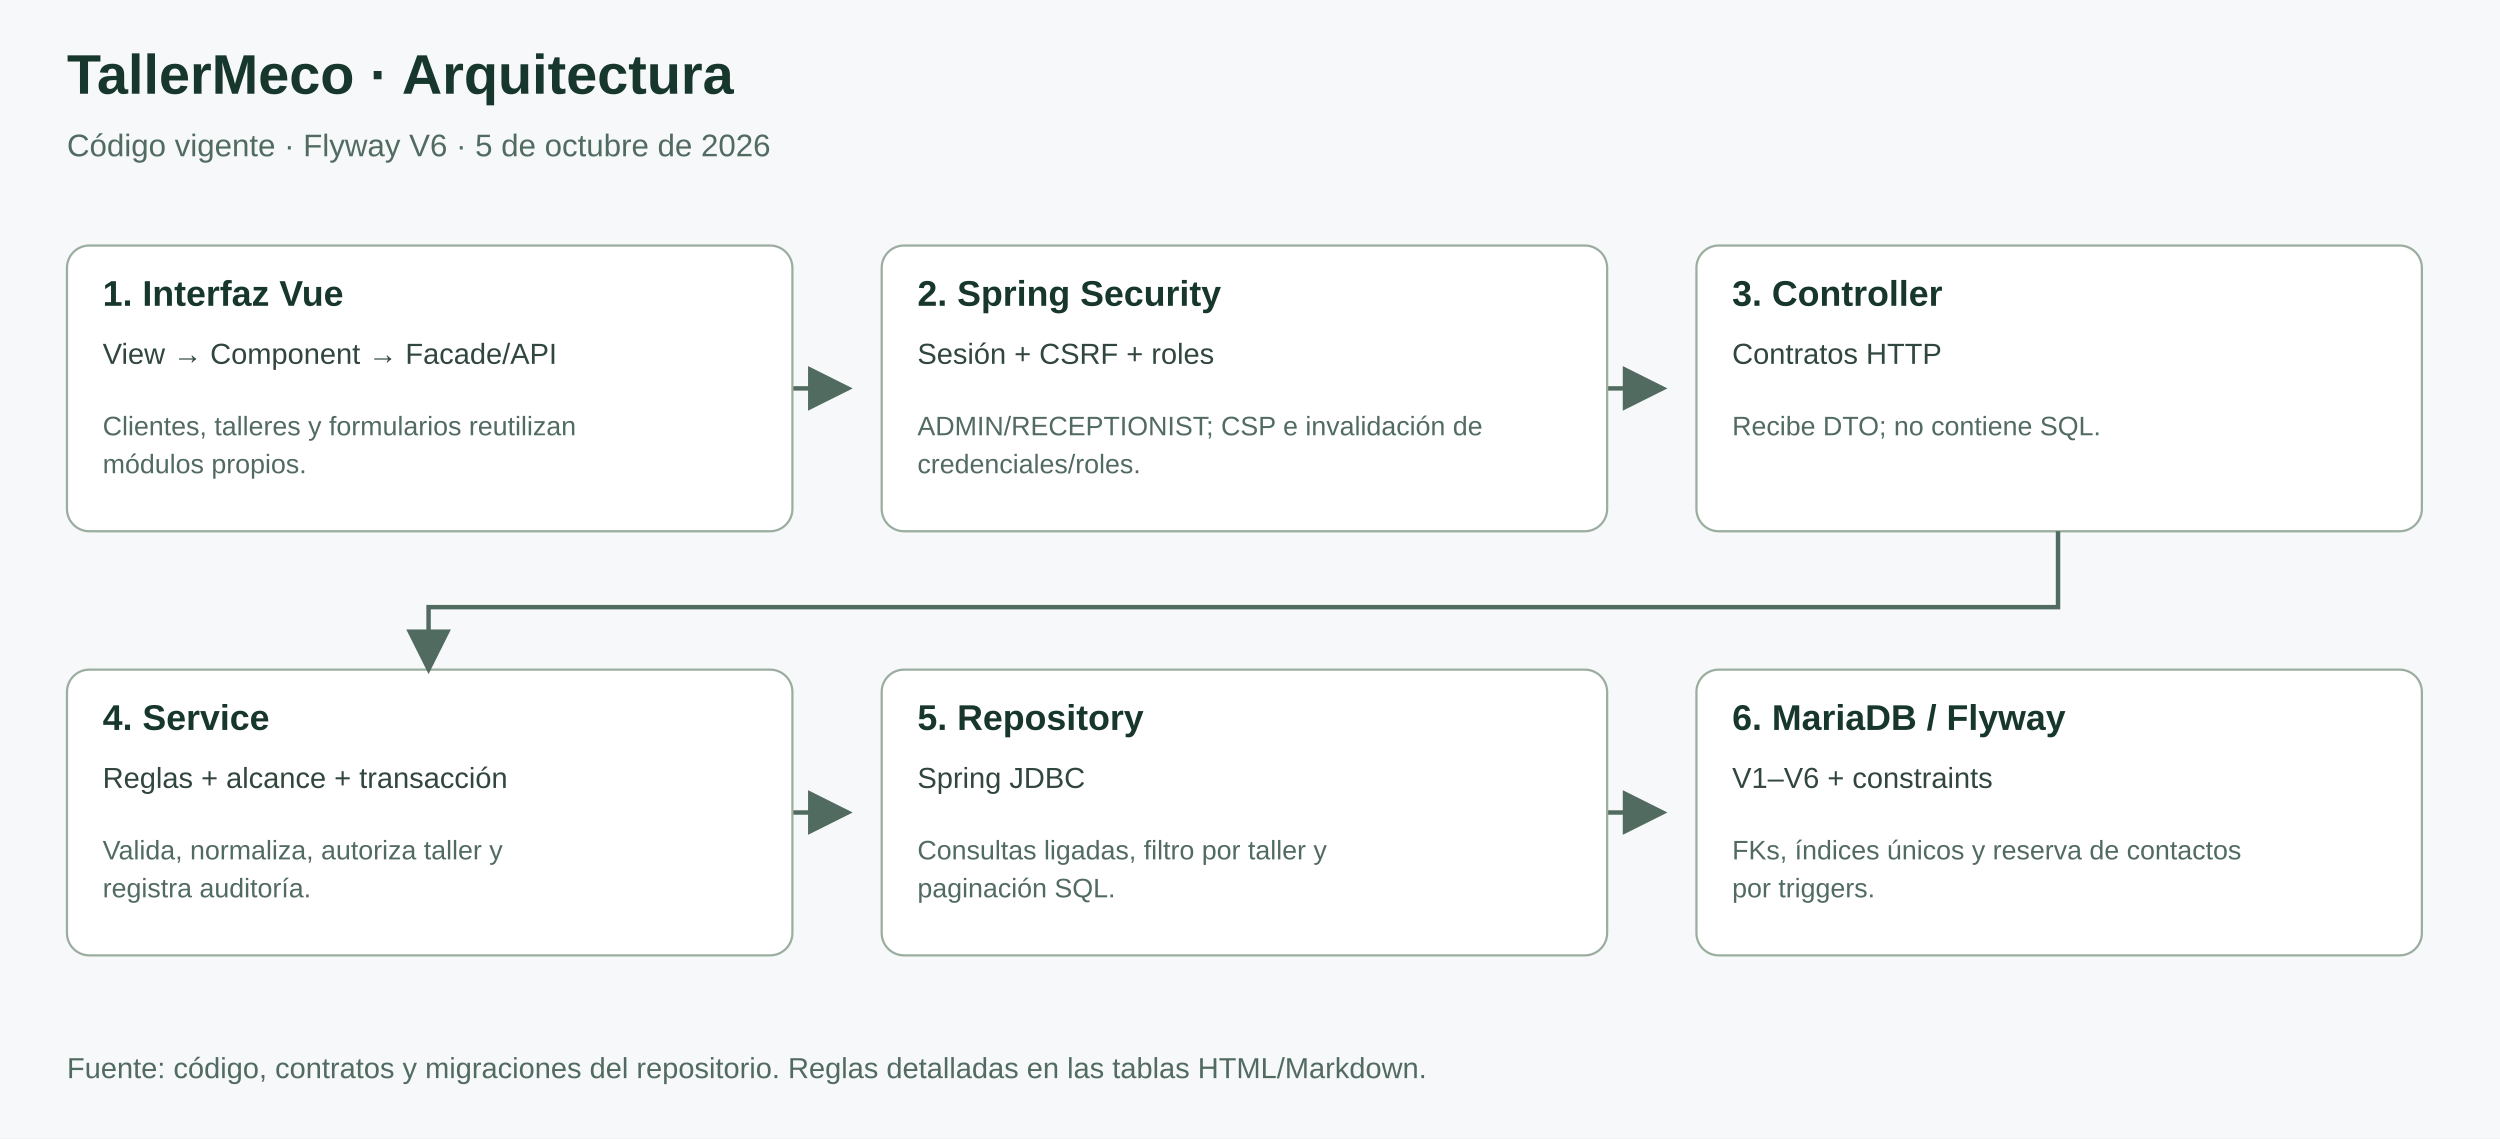
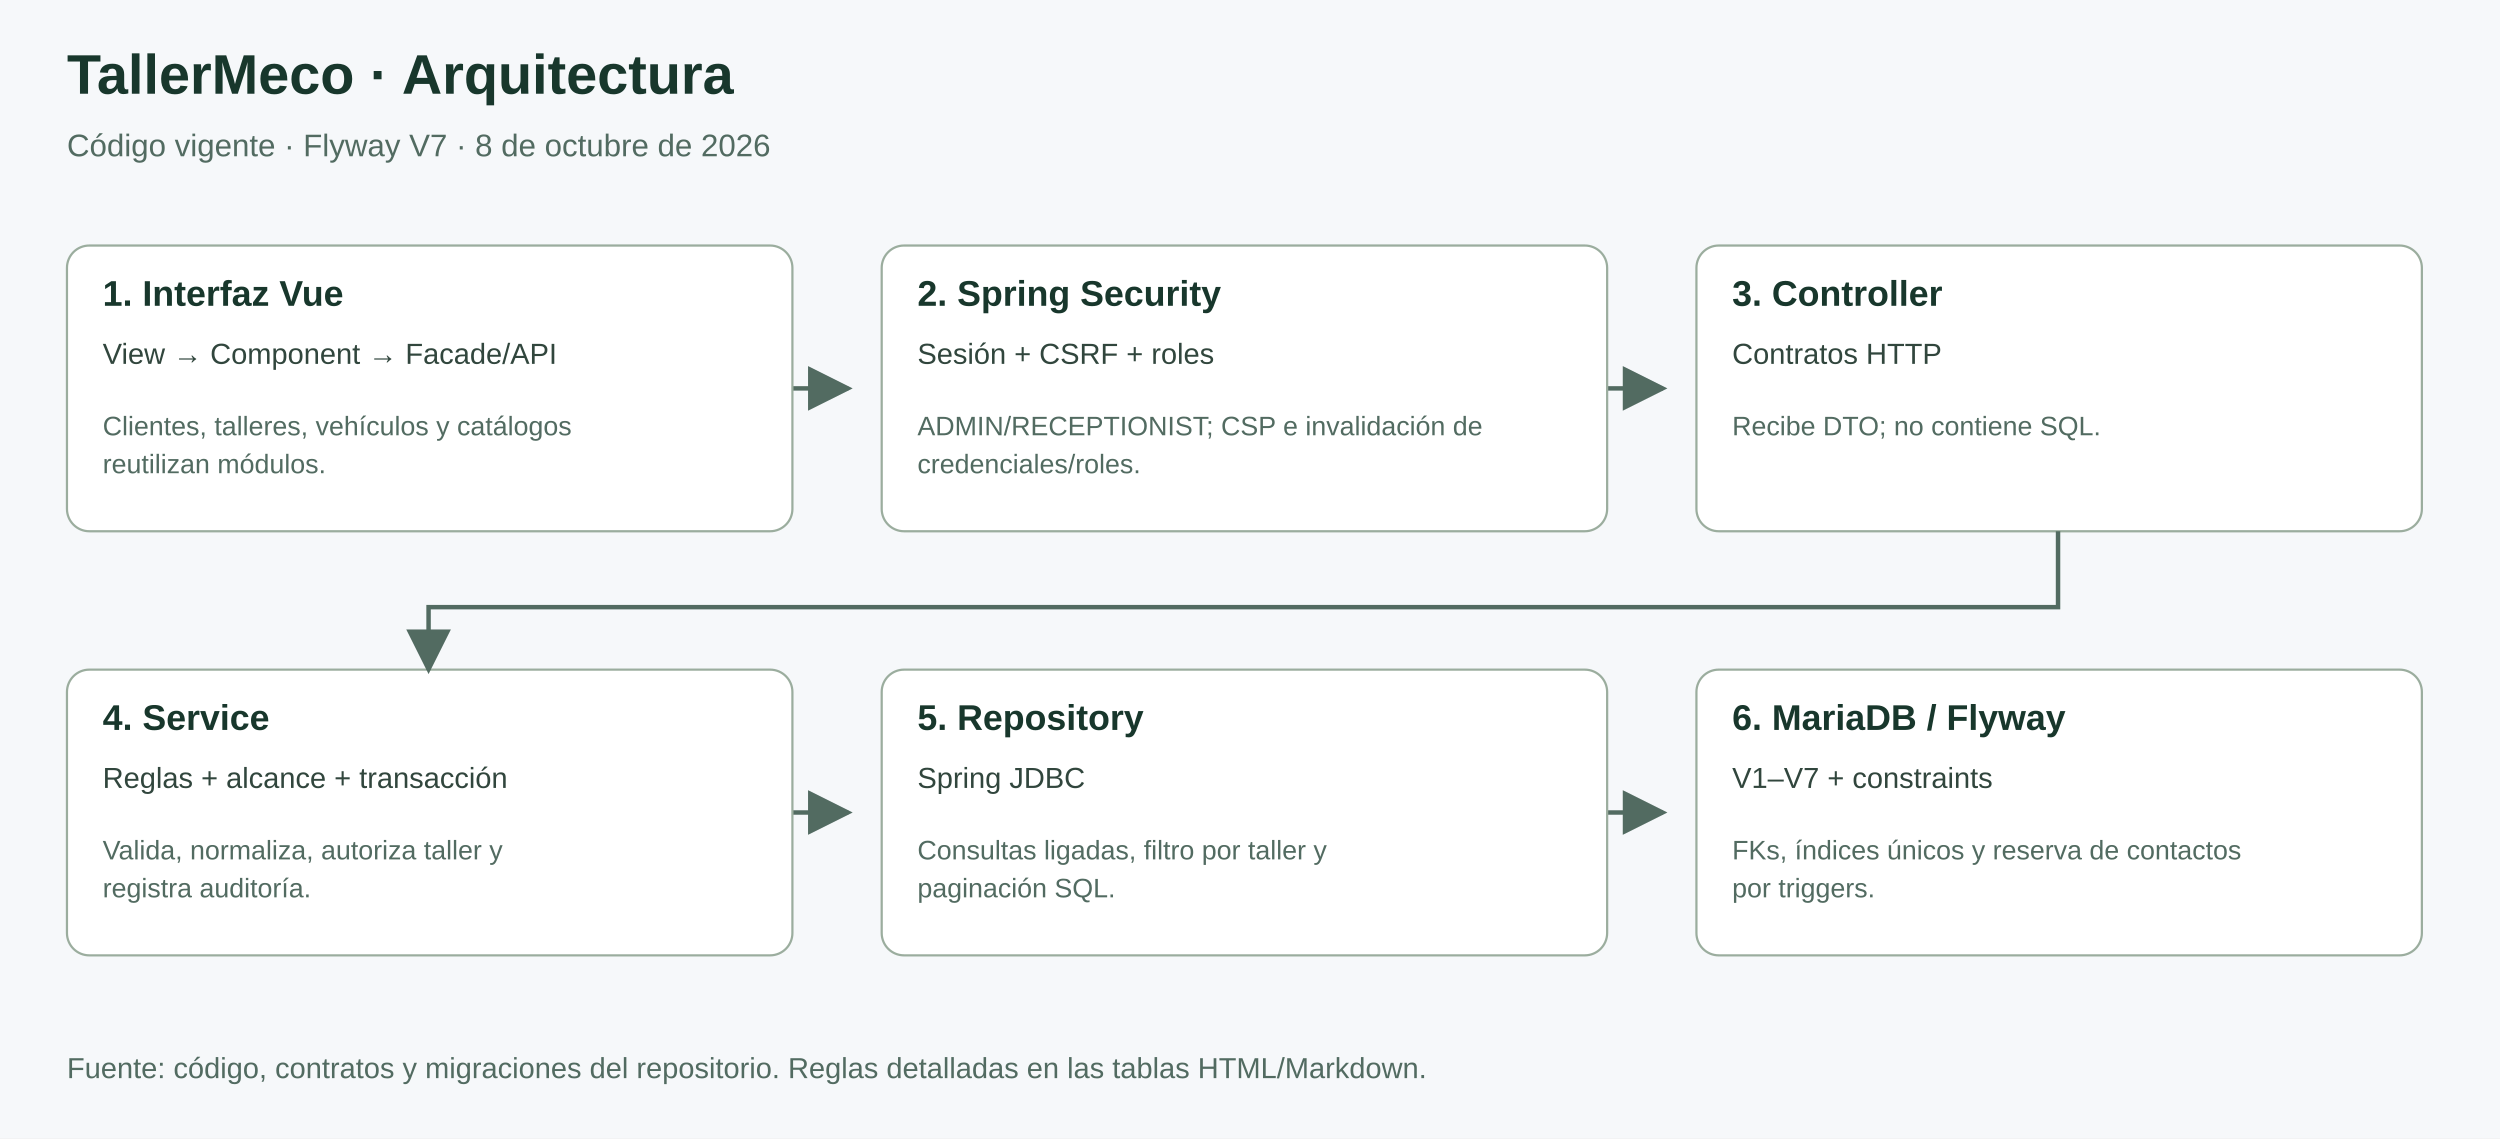
<svg xmlns="http://www.w3.org/2000/svg" width="1120" height="510" viewBox="0 0 1120 510" role="img" aria-labelledby="title desc">
  <rect width="100%" height="100%" fill="#f6f8fa" />
  <defs>
    <marker id="arrow" markerWidth="10" markerHeight="10" refX="9" refY="5" orient="auto">
      <path d="M0 0L10 5L0 10" fill="#526b61" />
    </marker>
  </defs>
  <text x="30" y="42" font-family="Arial,sans-serif" font-size="25" font-weight="bold" fill="#18372c">TallerMeco · Arquitectura</text>
-   <text x="30" y="70" font-family="Arial,sans-serif" font-size="14" fill="#526b61">Código vigente · Flyway V6 · 5 de octubre de 2026</text>
+   <text x="30" y="70" font-family="Arial,sans-serif" font-size="14" fill="#526b61">Código vigente · Flyway V7 · 8 de octubre de 2026</text>
  <path d="M355 174H380" stroke="#526b61" stroke-width="2" fill="none" marker-end="url(#arrow)" />
  <rect x="30" y="110" width="325" height="128" rx="10" fill="white" stroke="#9bad9e" />
  <text x="46" y="137" font-family="Arial,sans-serif" font-size="16" font-weight="bold" fill="#18372c">1. Interfaz Vue</text>
  <text x="46" y="163" font-family="Arial,sans-serif" font-size="13" fill="#31463d">View → Component → Facade/API</text>
-   <text x="46" y="195" font-family="Arial,sans-serif" font-size="12" fill="#526b61">Clientes, talleres y formularios reutilizan</text>
-   <text x="46" y="212" font-family="Arial,sans-serif" font-size="12" fill="#526b61">módulos propios.</text>
+   <text x="46" y="195" font-family="Arial,sans-serif" font-size="12" fill="#526b61">Clientes, talleres, vehículos y catálogos</text>
+   <text x="46" y="212" font-family="Arial,sans-serif" font-size="12" fill="#526b61">reutilizan módulos.</text>
  <path d="M720 174H745" stroke="#526b61" stroke-width="2" fill="none" marker-end="url(#arrow)" />
  <rect x="395" y="110" width="325" height="128" rx="10" fill="white" stroke="#9bad9e" />
  <text x="411" y="137" font-family="Arial,sans-serif" font-size="16" font-weight="bold" fill="#18372c">2. Spring Security</text>
  <text x="411" y="163" font-family="Arial,sans-serif" font-size="13" fill="#31463d">Sesión + CSRF + roles</text>
  <text x="411" y="195" font-family="Arial,sans-serif" font-size="12" fill="#526b61">ADMIN/RECEPTIONIST; CSP e invalidación de</text>
  <text x="411" y="212" font-family="Arial,sans-serif" font-size="12" fill="#526b61">credenciales/roles.</text>
  <rect x="760" y="110" width="325" height="128" rx="10" fill="white" stroke="#9bad9e" />
  <text x="776" y="137" font-family="Arial,sans-serif" font-size="16" font-weight="bold" fill="#18372c">3. Controller</text>
  <text x="776" y="163" font-family="Arial,sans-serif" font-size="13" fill="#31463d">Contratos HTTP</text>
  <text x="776" y="195" font-family="Arial,sans-serif" font-size="12" fill="#526b61">Recibe DTO; no contiene SQL.</text>
  <path d="M355 364H380" stroke="#526b61" stroke-width="2" fill="none" marker-end="url(#arrow)" />
  <rect x="30" y="300" width="325" height="128" rx="10" fill="white" stroke="#9bad9e" />
  <text x="46" y="327" font-family="Arial,sans-serif" font-size="16" font-weight="bold" fill="#18372c">4. Service</text>
  <text x="46" y="353" font-family="Arial,sans-serif" font-size="13" fill="#31463d">Reglas + alcance + transacción</text>
  <text x="46" y="385" font-family="Arial,sans-serif" font-size="12" fill="#526b61">Valida, normaliza, autoriza taller y</text>
  <text x="46" y="402" font-family="Arial,sans-serif" font-size="12" fill="#526b61">registra auditoría.</text>
  <path d="M720 364H745" stroke="#526b61" stroke-width="2" fill="none" marker-end="url(#arrow)" />
  <rect x="395" y="300" width="325" height="128" rx="10" fill="white" stroke="#9bad9e" />
  <text x="411" y="327" font-family="Arial,sans-serif" font-size="16" font-weight="bold" fill="#18372c">5. Repository</text>
  <text x="411" y="353" font-family="Arial,sans-serif" font-size="13" fill="#31463d">Spring JDBC</text>
  <text x="411" y="385" font-family="Arial,sans-serif" font-size="12" fill="#526b61">Consultas ligadas, filtro por taller y</text>
  <text x="411" y="402" font-family="Arial,sans-serif" font-size="12" fill="#526b61">paginación SQL.</text>
  <rect x="760" y="300" width="325" height="128" rx="10" fill="white" stroke="#9bad9e" />
  <text x="776" y="327" font-family="Arial,sans-serif" font-size="16" font-weight="bold" fill="#18372c">6. MariaDB / Flyway</text>
-   <text x="776" y="353" font-family="Arial,sans-serif" font-size="13" fill="#31463d">V1–V6 + constraints</text>
+   <text x="776" y="353" font-family="Arial,sans-serif" font-size="13" fill="#31463d">V1–V7 + constraints</text>
  <text x="776" y="385" font-family="Arial,sans-serif" font-size="12" fill="#526b61">FKs, índices únicos y reserva de contactos</text>
  <text x="776" y="402" font-family="Arial,sans-serif" font-size="12" fill="#526b61">por triggers.</text>
  <path d="M922 238V272H192V300" stroke="#526b61" stroke-width="2" fill="none" marker-end="url(#arrow)" />
  <text x="30" y="483" font-family="Arial,sans-serif" font-size="13" fill="#526b61">Fuente: código, contratos y migraciones del repositorio. Reglas detalladas en las tablas HTML/Markdown.</text>
</svg>
